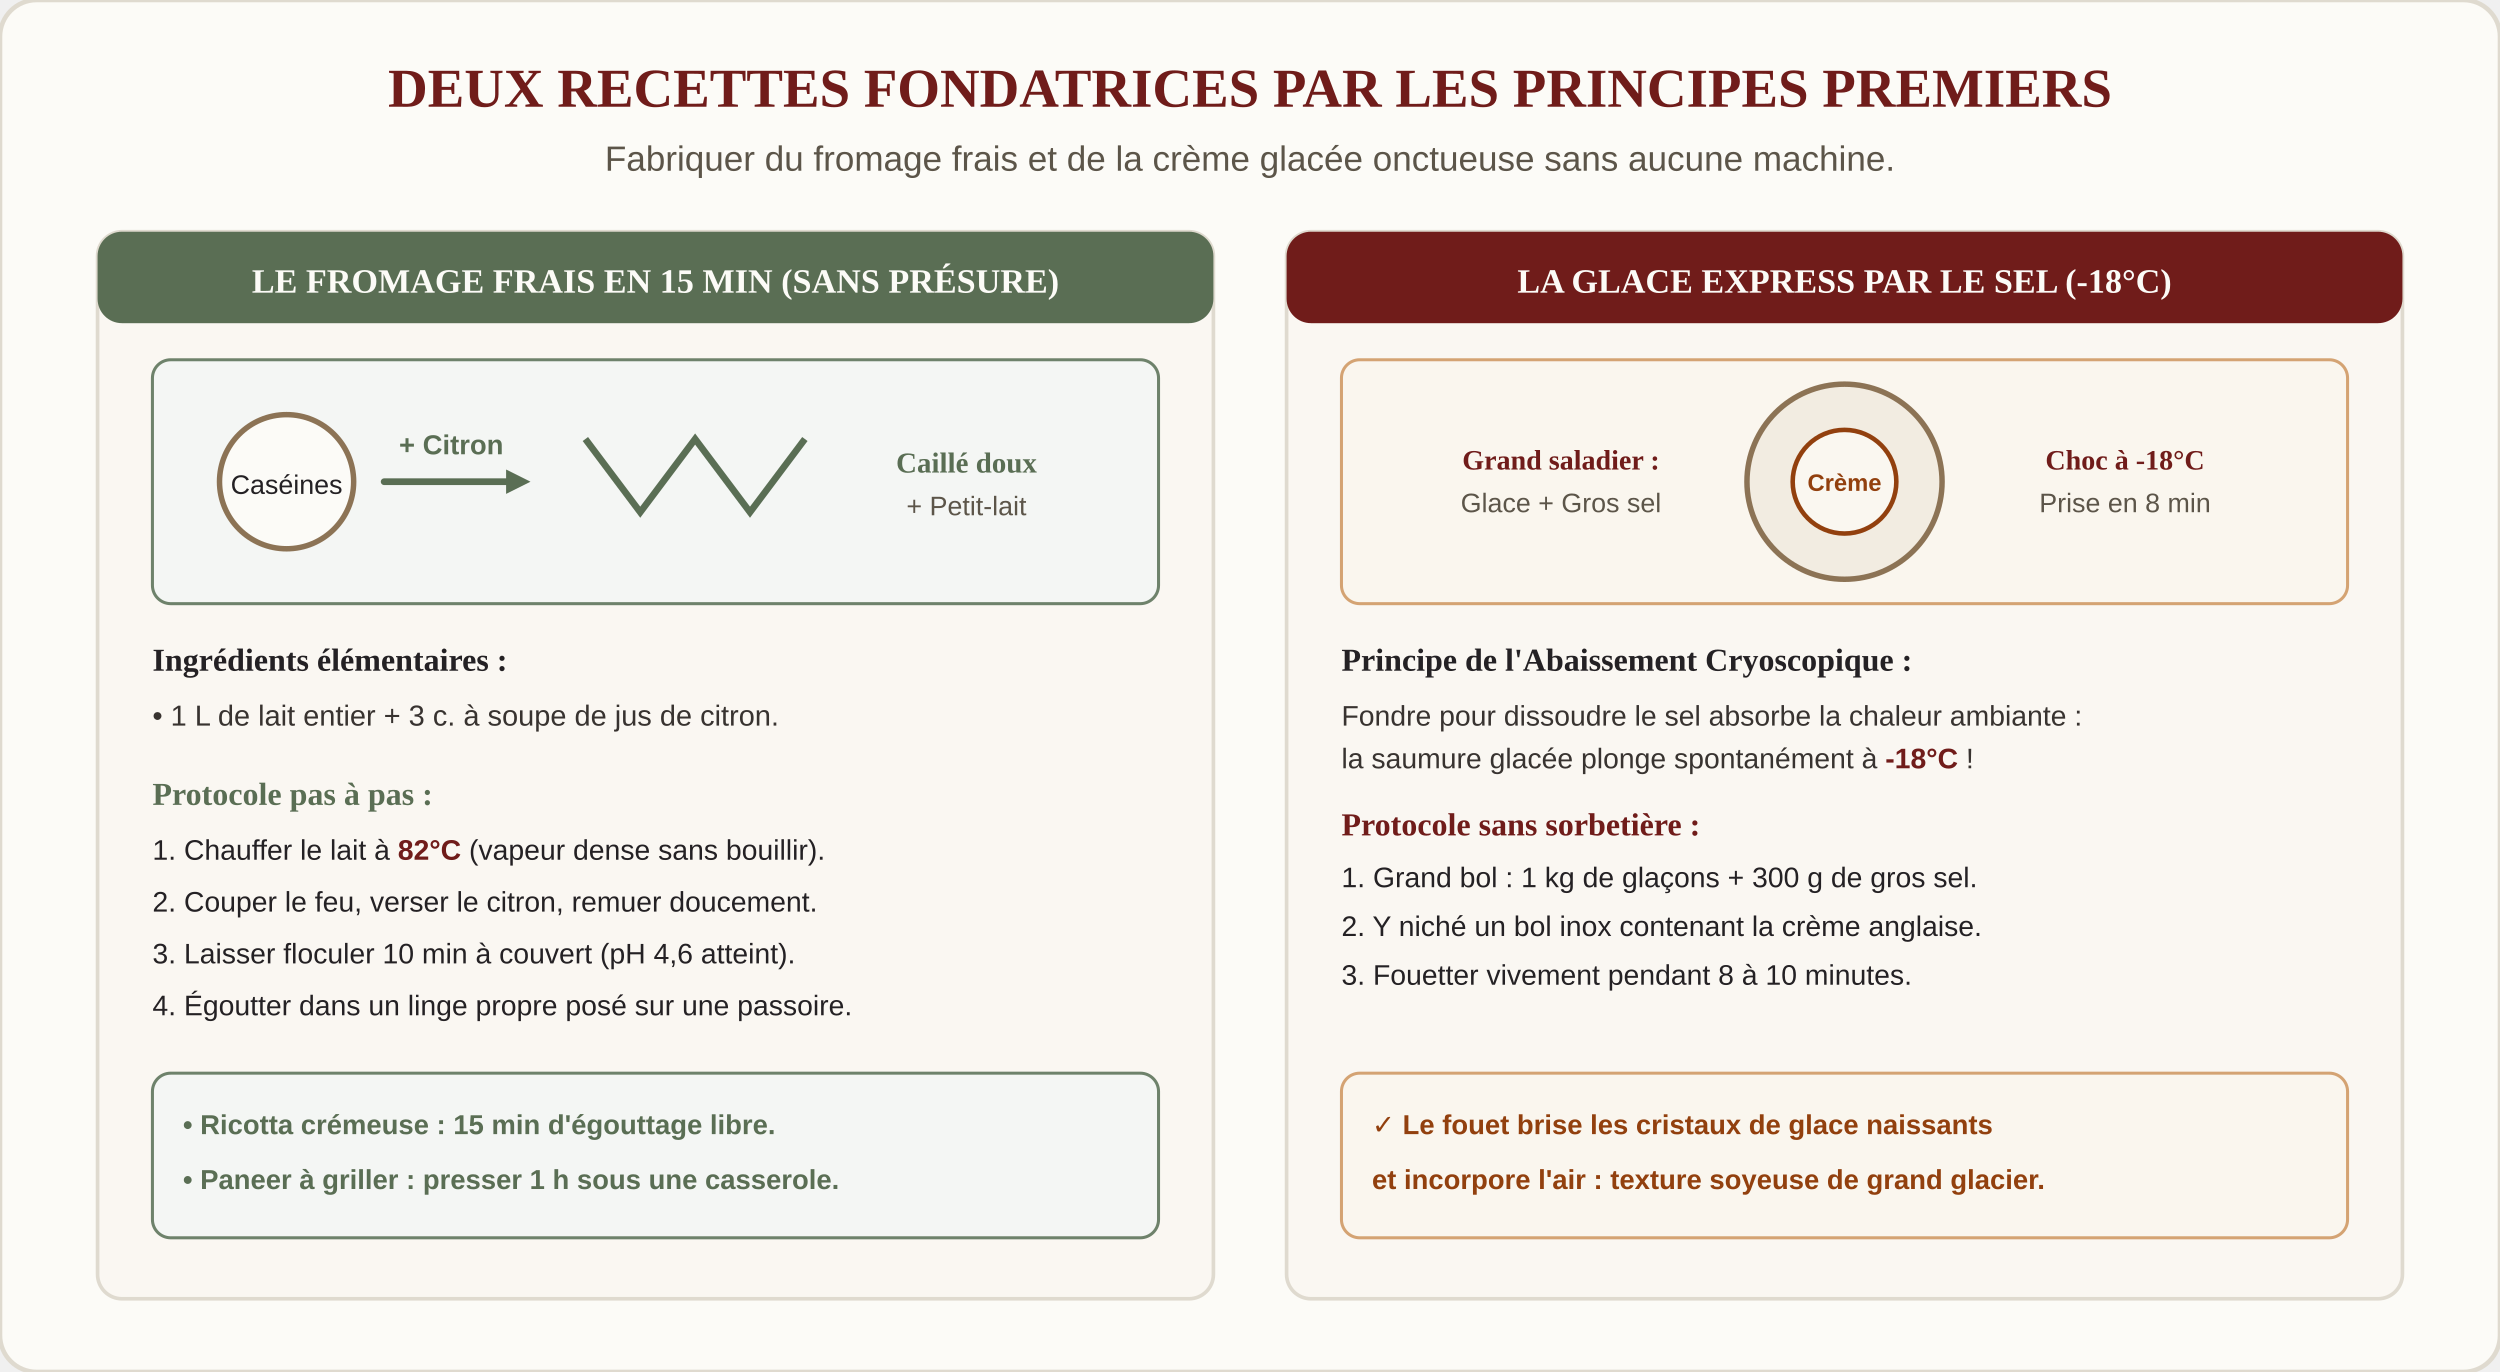
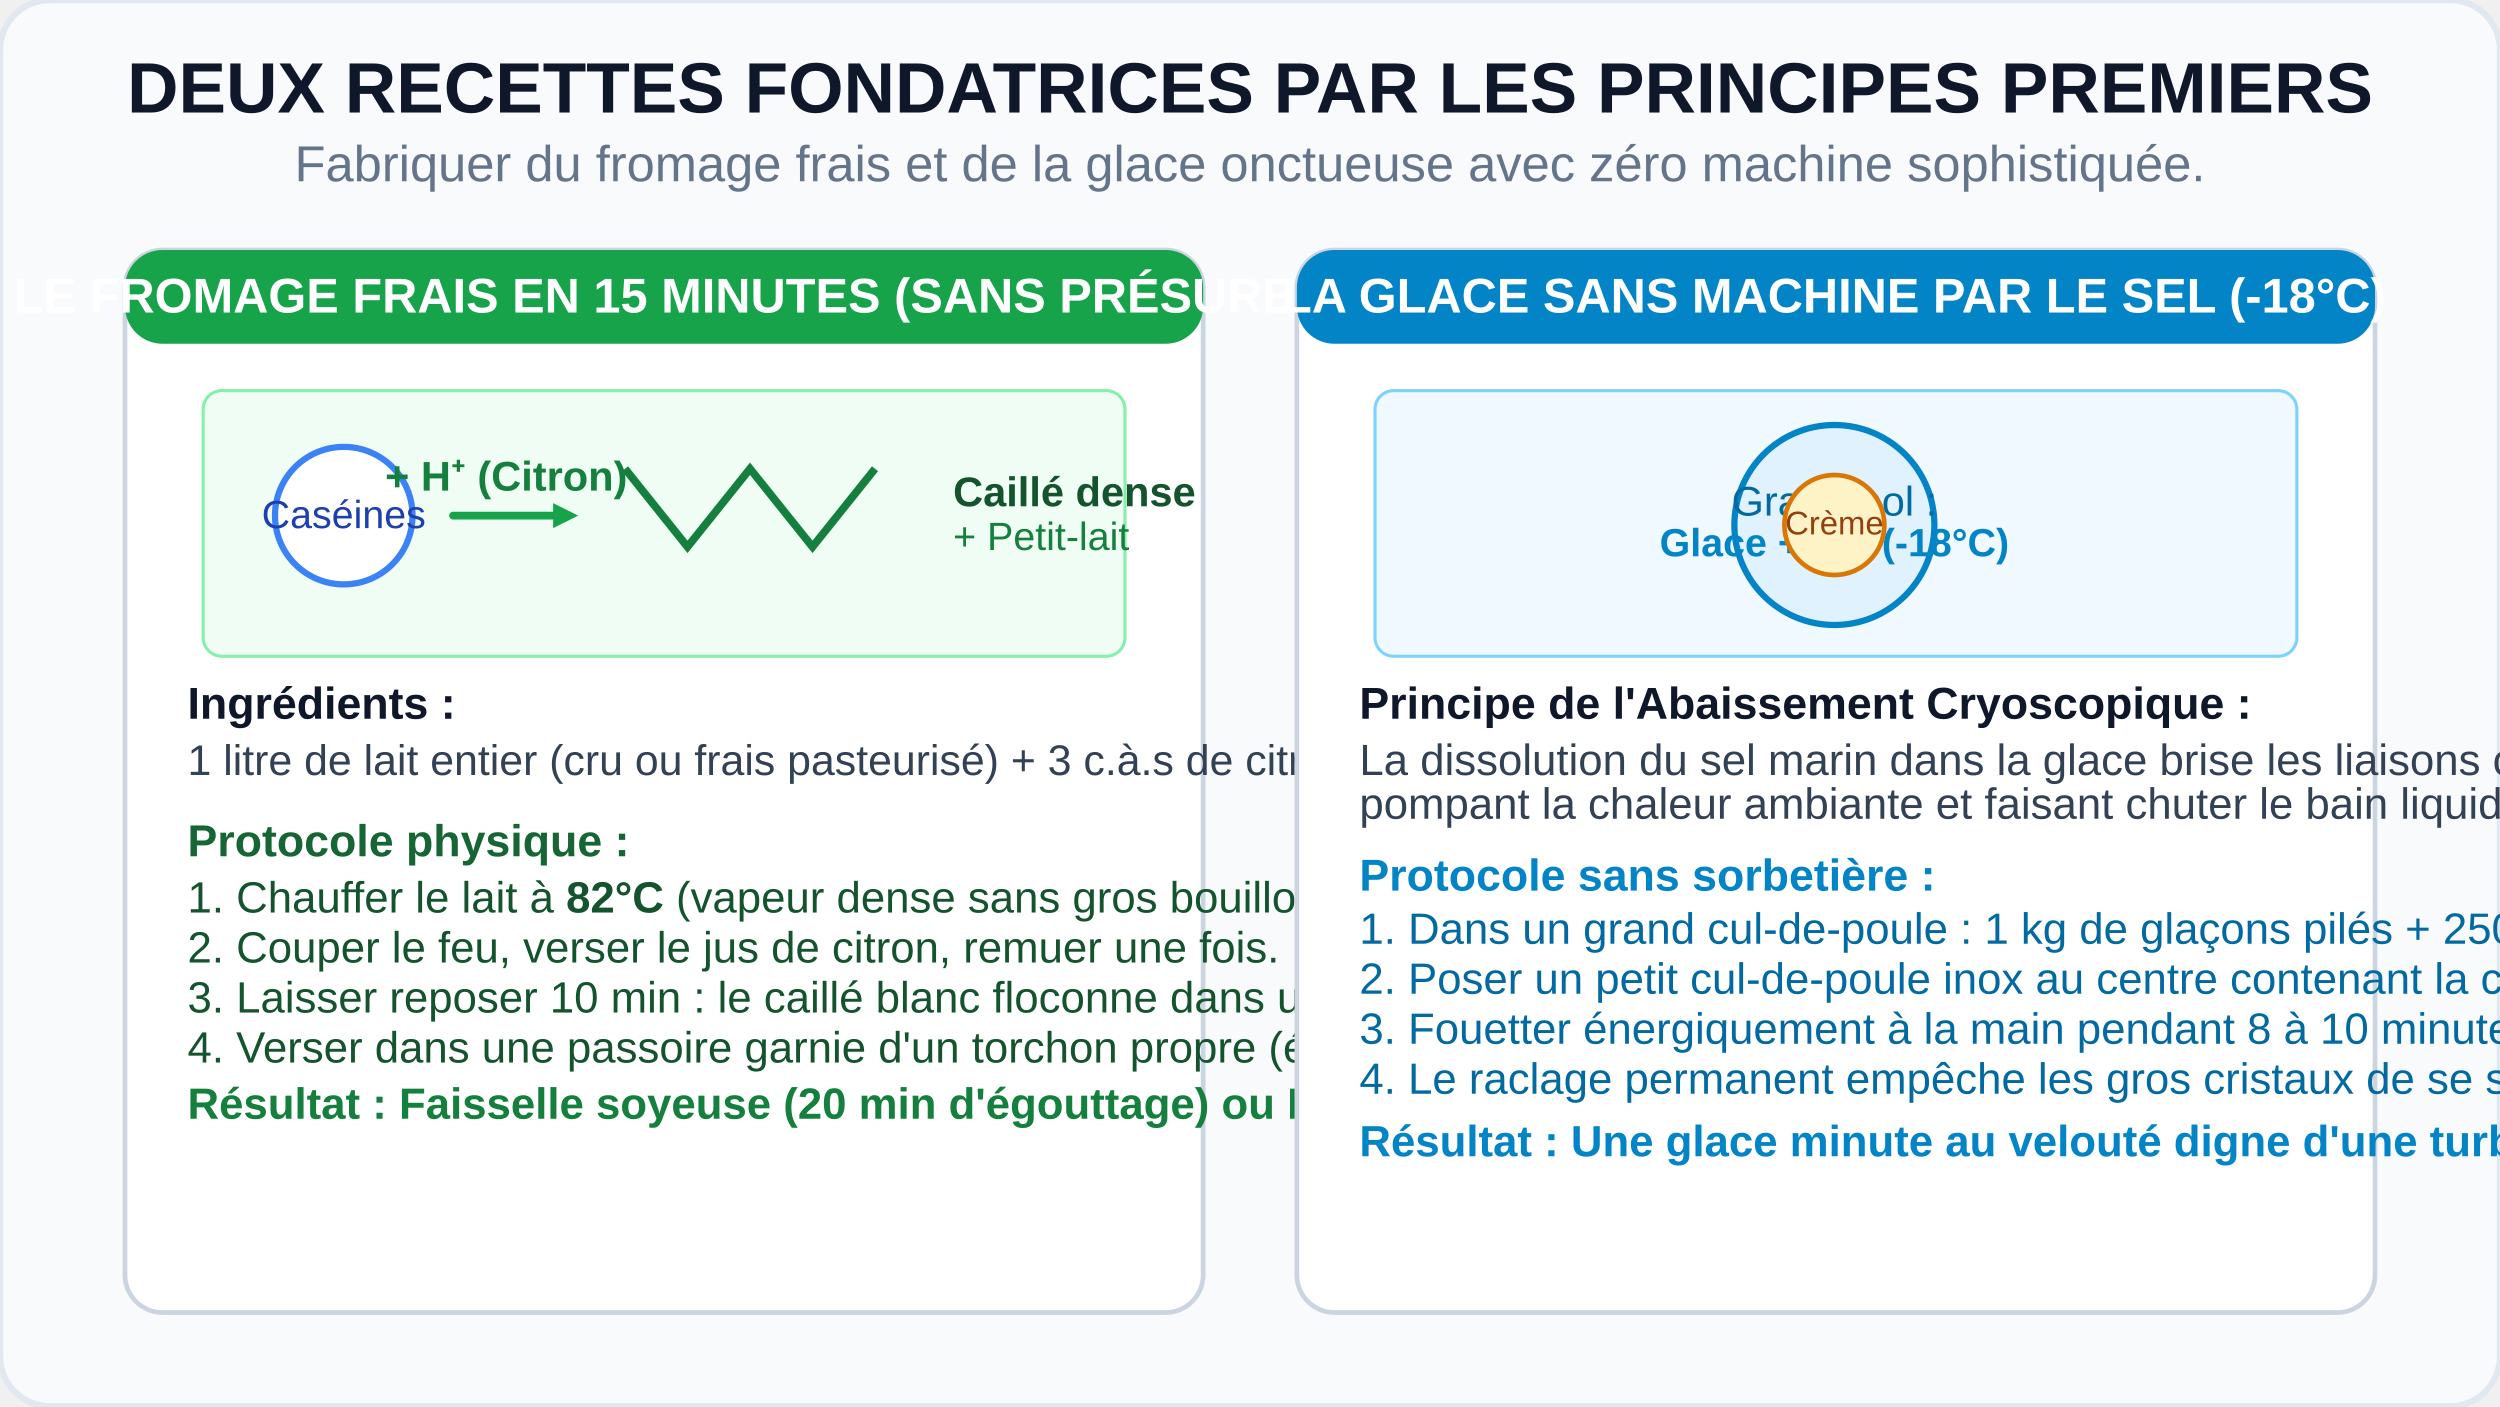
- <svg xmlns="http://www.w3.org/2000/svg" viewBox="0 0 820 450" width="100%" height="100%">
-   <rect width="820" height="450" rx="12" fill="#fcfbf7" stroke="#dfdacf" stroke-width="1.5" />
-   <text x="410" y="35" font-family="Liberation Serif, Georgia, serif" font-size="18" font-weight="bold" fill="#701c1a" text-anchor="middle">DEUX RECETTES FONDATRICES PAR LES PRINCIPES PREMIERS</text>
-   <text x="410" y="56" font-family="Liberation Sans, Arial, sans-serif" font-size="11.5" fill="#5c5549" text-anchor="middle">Fabriquer du fromage frais et de la crème glacée onctueuse sans aucune machine.</text>
-   <g transform="translate(32, 76)">
-     <rect width="366" height="350" rx="8" fill="#faf7f2" stroke="#dfdacf" stroke-width="1.2" />
-     <rect x="0" y="0" width="366" height="30" rx="8" fill="#5a6e54" />
-     <text x="183" y="20" font-family="Liberation Serif, Georgia, serif" font-size="11.2" font-weight="bold" fill="#fcfbf7" text-anchor="middle">LE FROMAGE FRAIS EN 15 MIN (SANS PRÉSURE)</text>
-     <rect x="18" y="42" width="330" height="80" rx="6" fill="#f4f6f4" stroke="#6e826b" stroke-width="1" />
-     <circle cx="62" cy="82" r="22" fill="#fcfbf7" stroke="#8c7355" stroke-width="1.8" />
-     <text x="62" y="86" font-family="Liberation Sans, Arial, sans-serif" font-size="8.8" fill="#242124" text-anchor="middle">Caséines</text>
-     <path d="M 94 82 L 136 82" stroke="#5a6e54" stroke-width="2.2" stroke-linecap="round" />
-     <polygon points="142,82 134,78 134,86" fill="#5a6e54" />
-     <text x="116" y="73" font-family="Liberation Sans, Arial, sans-serif" font-size="9" fill="#5a6e54" font-weight="bold" text-anchor="middle">+ Citron</text>
-     <path d="M 160 68 L 178 92 L 196 68 L 214 92 L 232 68" fill="none" stroke="#5a6e54" stroke-width="2.2" />
-     <text x="285" y="79" font-family="Liberation Serif, Georgia, serif" font-size="9.5" font-weight="bold" fill="#5a6e54" text-anchor="middle">Caillé doux</text>
-     <text x="285" y="93" font-family="Liberation Sans, Arial, sans-serif" font-size="8.8" fill="#5c5549" text-anchor="middle">+ Petit-lait</text>
-     <text x="18" y="144" font-family="Liberation Serif, Georgia, serif" font-size="10.5" font-weight="bold" fill="#242124">Ingrédients élémentaires :</text>
-     <text x="18" y="162" font-family="Liberation Sans, Arial, sans-serif" font-size="9.5" fill="#383330">• 1 L de lait entier + 3 c. à soupe de jus de citron.</text>
-     <text x="18" y="188" font-family="Liberation Serif, Georgia, serif" font-size="10.5" font-weight="bold" fill="#5a6e54">Protocole pas à pas :</text>
-     <text x="18" y="206" font-family="Liberation Sans, Arial, sans-serif" font-size="9.3" fill="#242124">1. Chauffer le lait à <tspan font-weight="bold" fill="#701c1a">82°C</tspan> (vapeur dense sans bouillir).</text>
-     <text x="18" y="223" font-family="Liberation Sans, Arial, sans-serif" font-size="9.3" fill="#242124">2. Couper le feu, verser le citron, remuer doucement.</text>
-     <text x="18" y="240" font-family="Liberation Sans, Arial, sans-serif" font-size="9.3" fill="#242124">3. Laisser floculer 10 min à couvert (pH 4,6 atteint).</text>
-     <text x="18" y="257" font-family="Liberation Sans, Arial, sans-serif" font-size="9.3" fill="#242124">4. Égoutter dans un linge propre posé sur une passoire.</text>
-     <rect x="18" y="276" width="330" height="54" rx="6" fill="#f4f6f4" stroke="#6e826b" stroke-width="1" />
-     <text x="28" y="296" font-family="Liberation Sans, Arial, sans-serif" font-size="9" fill="#5a6e54" font-weight="bold">• Ricotta crémeuse : 15 min d'égouttage libre.</text>
-     <text x="28" y="314" font-family="Liberation Sans, Arial, sans-serif" font-size="9" fill="#5a6e54" font-weight="bold">• Paneer à griller : presser 1 h sous une casserole.</text>
+ <svg xmlns="http://www.w3.org/2000/svg" viewBox="0 0 800 450" width="100%" height="100%">
+   <rect width="800" height="450" rx="16" fill="#f8fafc" stroke="#e2e8f0" stroke-width="2" />
+   <text x="400" y="36" font-family="Liberation Sans, Arial, sans-serif" font-size="22.8" font-weight="bold" fill="#0f172a" text-anchor="middle">DEUX RECETTES FONDATRICES PAR LES PRINCIPES PREMIERS</text>
+   <text x="400" y="58" font-family="Liberation Sans, Arial, sans-serif" font-size="16.2" fill="#64748b" text-anchor="middle">Fabriquer du fromage frais et de la glace onctueuse avec zéro machine sophistiquée.</text>
+   <g transform="translate(40, 80)">
+     <rect width="345" height="340" rx="12" fill="#ffffff" stroke="#cbd5e1" stroke-width="1.5" />
+     <rect x="0" y="0" width="345" height="30" rx="12" fill="#16a34a" />
+     <text x="172" y="20" font-family="Liberation Sans, Arial, sans-serif" font-size="15.6" font-weight="bold" fill="#ffffff" text-anchor="middle">LE FROMAGE FRAIS EN 15 MINUTES (SANS PRÉSURE)</text>
+     <rect x="25" y="45" width="295" height="85" rx="6" fill="#f0fdf4" stroke="#86efac" stroke-width="1" />
+     <circle cx="70" cy="85" r="22" fill="#ffffff" stroke="#3b82f6" stroke-width="2" />
+     <text x="70" y="89" font-family="Liberation Sans, Arial, sans-serif" font-size="12.6" fill="#1e40af" text-anchor="middle">Caséines</text>
+     <path d="M 105 85 L 140 85" stroke="#16a34a" stroke-width="2.5" stroke-linecap="round" />
+     <polygon points="145,85 137,81 137,89" fill="#16a34a" />
+     <text x="122" y="77" font-family="Liberation Sans, Arial, sans-serif" font-size="13.3" fill="#15803d" font-weight="bold" text-anchor="middle">+ H⁺ (Citron)</text>
+     <path d="M 160 70 L 180 95 L 200 70 L 220 95 L 240 70" fill="none" stroke="#15803d" stroke-width="2.5" />
+     <text x="265" y="82" font-family="Liberation Sans, Arial, sans-serif" font-size="13.3" font-weight="bold" fill="#14532d">Caillé dense</text>
+     <text x="265" y="96" font-family="Liberation Sans, Arial, sans-serif" font-size="12.6" fill="#15803d">+ Petit-lait</text>
+     <text x="20" y="150" font-family="Liberation Sans, Arial, sans-serif" font-size="14.3" font-weight="bold" fill="#0f172a">Ingrédients :</text>
+     <text x="20" y="168" font-family="Liberation Sans, Arial, sans-serif" font-size="13.7" fill="#334155">1 litre de lait entier (cru ou frais pasteurisé) + 3 c.à.s de citron ou vinaigre.</text>
+     <text x="20" y="194" font-family="Liberation Sans, Arial, sans-serif" font-size="14.3" font-weight="bold" fill="#166534">Protocole physique :</text>
+     <text x="20" y="212" font-family="Liberation Sans, Arial, sans-serif" font-size="14.0" fill="#14532d">1. Chauffer le lait à <tspan font-weight="bold">82°C</tspan> (vapeur dense sans gros bouillons).</text>
+     <text x="20" y="228" font-family="Liberation Sans, Arial, sans-serif" font-size="14.0" fill="#14532d">2. Couper le feu, verser le jus de citron, remuer une fois.</text>
+     <text x="20" y="244" font-family="Liberation Sans, Arial, sans-serif" font-size="14.0" fill="#14532d">3. Laisser reposer 10 min : le caillé blanc floconne dans un liquide jaune.</text>
+     <text x="20" y="260" font-family="Liberation Sans, Arial, sans-serif" font-size="14.0" fill="#14532d">4. Verser dans une passoire garnie d'un torchon propre (étamine).</text>
+     <text x="20" y="278" font-family="Liberation Sans, Arial, sans-serif" font-size="14.0" fill="#15803d" font-weight="bold">Résultat : Faisselle soyeuse (20 min d'égouttage) ou Paneer ferme (pressé 1h).</text>
  </g>
-   <g transform="translate(422, 76)">
-     <rect width="366" height="350" rx="8" fill="#faf7f2" stroke="#dfdacf" stroke-width="1.2" />
-     <rect x="0" y="0" width="366" height="30" rx="8" fill="#701c1a" />
-     <text x="183" y="20" font-family="Liberation Serif, Georgia, serif" font-size="11.2" font-weight="bold" fill="#fcfbf7" text-anchor="middle">LA GLACE EXPRESS PAR LE SEL (-18°C)</text>
-     <rect x="18" y="42" width="330" height="80" rx="6" fill="#faf6ee" stroke="#d4a373" stroke-width="1" />
-     <circle cx="183" cy="82" r="32" fill="#f2ece1" stroke="#8c7355" stroke-width="1.8" />
-     <text x="90" y="78" font-family="Liberation Serif, Georgia, serif" font-size="9.2" font-weight="bold" fill="#701c1a" text-anchor="middle">Grand saladier :</text>
-     <text x="90" y="92" font-family="Liberation Sans, Arial, sans-serif" font-size="8.8" fill="#5c5549" text-anchor="middle">Glace + Gros sel</text>
-     <circle cx="183" cy="82" r="17" fill="#faf7f0" stroke="#92400e" stroke-width="1.5" />
-     <text x="183" y="85" font-family="Liberation Sans, Arial, sans-serif" font-size="7.8" font-weight="bold" fill="#92400e" text-anchor="middle">Crème</text>
-     <text x="275" y="78" font-family="Liberation Serif, Georgia, serif" font-size="9.2" font-weight="bold" fill="#701c1a" text-anchor="middle">Choc à -18°C</text>
-     <text x="275" y="92" font-family="Liberation Sans, Arial, sans-serif" font-size="8.8" fill="#5c5549" text-anchor="middle">Prise en 8 min</text>
-     <text x="18" y="144" font-family="Liberation Serif, Georgia, serif" font-size="10.5" font-weight="bold" fill="#242124">Principe de l'Abaissement Cryoscopique :</text>
-     <text x="18" y="162" font-family="Liberation Sans, Arial, sans-serif" font-size="9.3" fill="#383330">Fondre pour dissoudre le sel absorbe la chaleur ambiante :</text>
-     <text x="18" y="176" font-family="Liberation Sans, Arial, sans-serif" font-size="9.3" fill="#383330">la saumure glacée plonge spontanément à <tspan font-weight="bold" fill="#701c1a">-18°C</tspan> !</text>
-     <text x="18" y="198" font-family="Liberation Serif, Georgia, serif" font-size="10.5" font-weight="bold" fill="#701c1a">Protocole sans sorbetière :</text>
-     <text x="18" y="215" font-family="Liberation Sans, Arial, sans-serif" font-size="9.3" fill="#242124">1. Grand bol : 1 kg de glaçons + 300 g de gros sel.</text>
-     <text x="18" y="231" font-family="Liberation Sans, Arial, sans-serif" font-size="9.3" fill="#242124">2. Y niché un bol inox contenant la crème anglaise.</text>
-     <text x="18" y="247" font-family="Liberation Sans, Arial, sans-serif" font-size="9.3" fill="#242124">3. Fouetter vivement pendant 8 à 10 minutes.</text>
-     <rect x="18" y="276" width="330" height="54" rx="6" fill="#faf6ee" stroke="#d4a373" stroke-width="1" />
-     <text x="28" y="296" font-family="Liberation Sans, Arial, sans-serif" font-size="9" fill="#92400e" font-weight="bold">✓ Le fouet brise les cristaux de glace naissants</text>
-     <text x="28" y="314" font-family="Liberation Sans, Arial, sans-serif" font-size="9" fill="#92400e" font-weight="bold">et incorpore l'air : texture soyeuse de grand glacier.</text>
+   <g transform="translate(415, 80)">
+     <rect width="345" height="340" rx="12" fill="#ffffff" stroke="#cbd5e1" stroke-width="1.5" />
+     <rect x="0" y="0" width="345" height="30" rx="12" fill="#0284c7" />
+     <text x="172" y="20" font-family="Liberation Sans, Arial, sans-serif" font-size="15.6" font-weight="bold" fill="#ffffff" text-anchor="middle">LA GLACE SANS MACHINE PAR LE SEL (-18°C)</text>
+     <rect x="25" y="45" width="295" height="85" rx="6" fill="#f0f9ff" stroke="#7dd3fc" stroke-width="1" />
+     <circle cx="172" cy="88" r="32" fill="#e0f2fe" stroke="#0284c7" stroke-width="2" />
+     <text x="172" y="85" font-family="Liberation Sans, Arial, sans-serif" font-size="13.3" fill="#0369a1" text-anchor="middle">Grand bol :</text>
+     <text x="172" y="98" font-family="Liberation Sans, Arial, sans-serif" font-size="12.6" fill="#0284c7" font-weight="bold" text-anchor="middle">Glace + Sel (-18°C)</text>
+     <circle cx="172" cy="88" r="16" fill="#fef3c7" stroke="#d97706" stroke-width="1.5" />
+     <text x="172" y="91" font-family="Liberation Sans, Arial, sans-serif" font-size="10.5" fill="#92400e" text-anchor="middle">Crème</text>
+     <text x="20" y="150" font-family="Liberation Sans, Arial, sans-serif" font-size="14.3" font-weight="bold" fill="#0f172a">Principe de l'Abaissement Cryoscopique :</text>
+     <text x="20" y="168" font-family="Liberation Sans, Arial, sans-serif" font-size="14.0" fill="#334155">La dissolution du sel marin dans la glace brise les liaisons cristallines,</text>
+     <text x="20" y="182" font-family="Liberation Sans, Arial, sans-serif" font-size="14.0" fill="#334155">pompant la chaleur ambiante et faisant chuter le bain liquide à <tspan font-weight="bold">-18°C</tspan> !</text>
+     <text x="20" y="205" font-family="Liberation Sans, Arial, sans-serif" font-size="14.3" font-weight="bold" fill="#0284c7">Protocole sans sorbetière :</text>
+     <text x="20" y="222" font-family="Liberation Sans, Arial, sans-serif" font-size="14.0" fill="#0369a1">1. Dans un grand cul-de-poule : 1 kg de glaçons pilés + 250 g de gros sel.</text>
+     <text x="20" y="238" font-family="Liberation Sans, Arial, sans-serif" font-size="14.0" fill="#0369a1">2. Poser un petit cul-de-poule inox au centre contenant la crème anglaise.</text>
+     <text x="20" y="254" font-family="Liberation Sans, Arial, sans-serif" font-size="14.0" fill="#0369a1">3. Fouetter énergiquement à la main pendant 8 à 10 minutes.</text>
+     <text x="20" y="270" font-family="Liberation Sans, Arial, sans-serif" font-size="14.0" fill="#0369a1">4. Le raclage permanent empêche les gros cristaux de se souder.</text>
+     <text x="20" y="290" font-family="Liberation Sans, Arial, sans-serif" font-size="14.0" fill="#0284c7" font-weight="bold">Résultat : Une glace minute au velouté digne d'une turbine professionnelle.</text>
  </g>
</svg>
